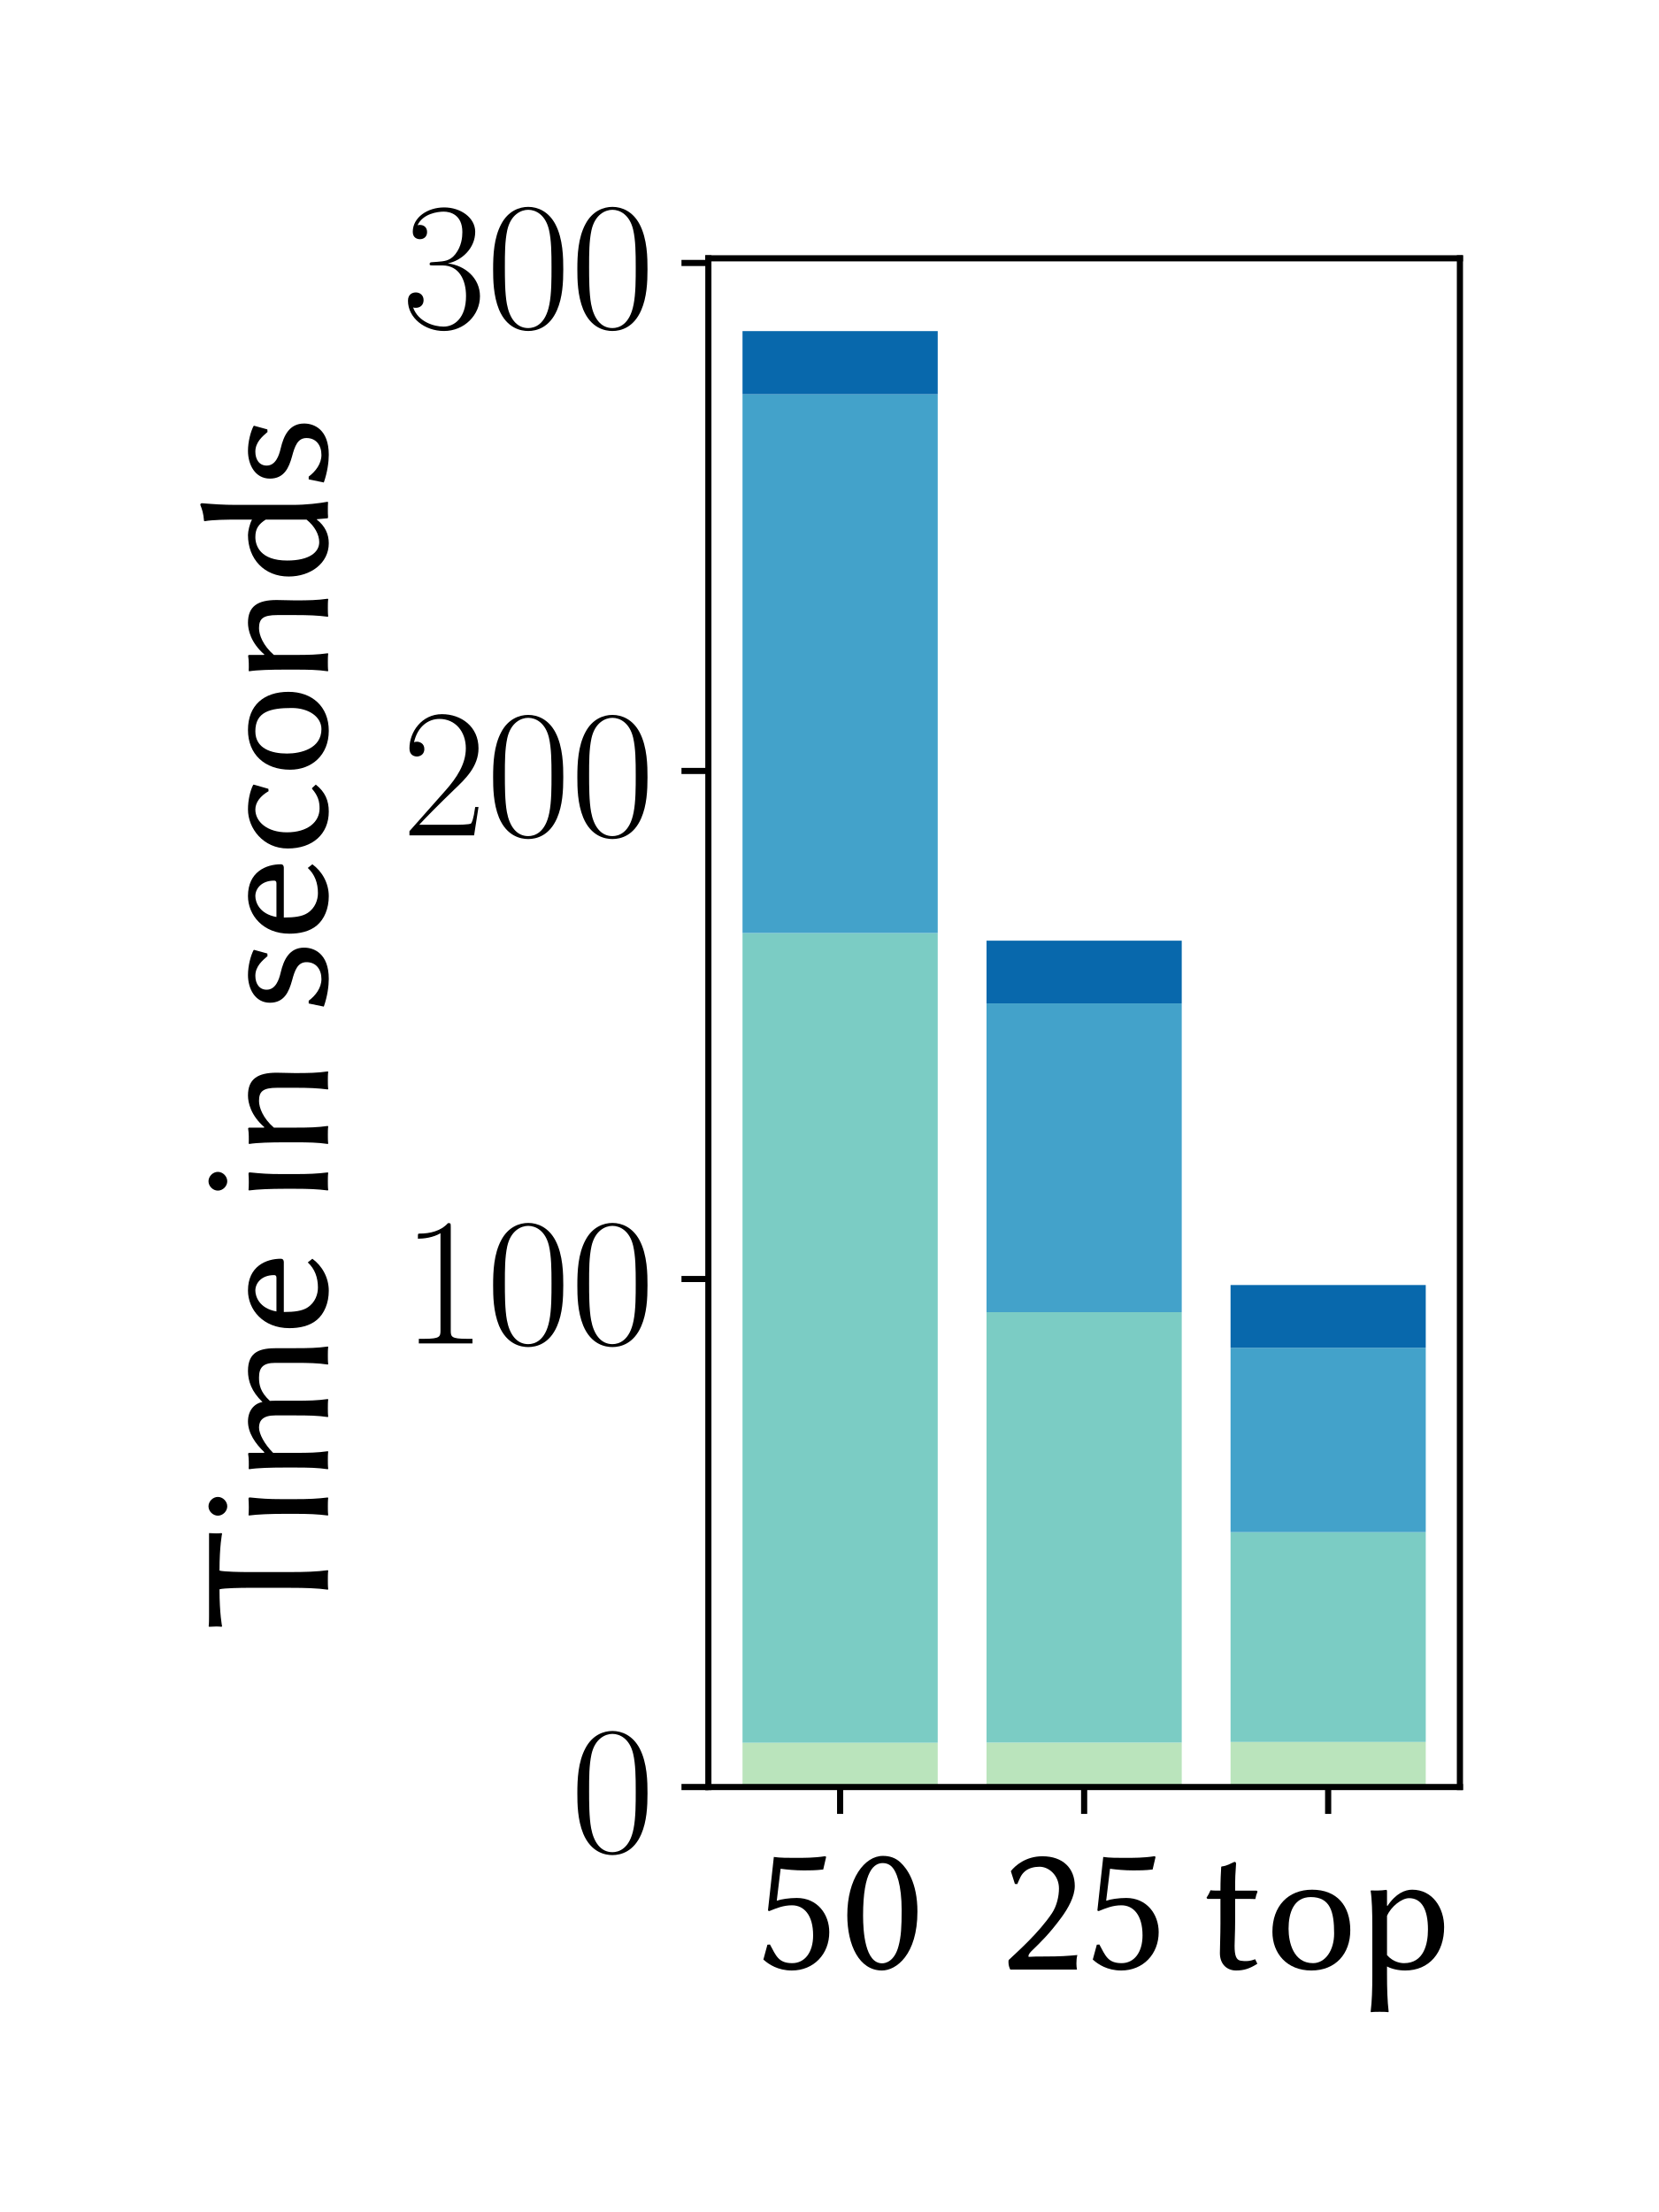
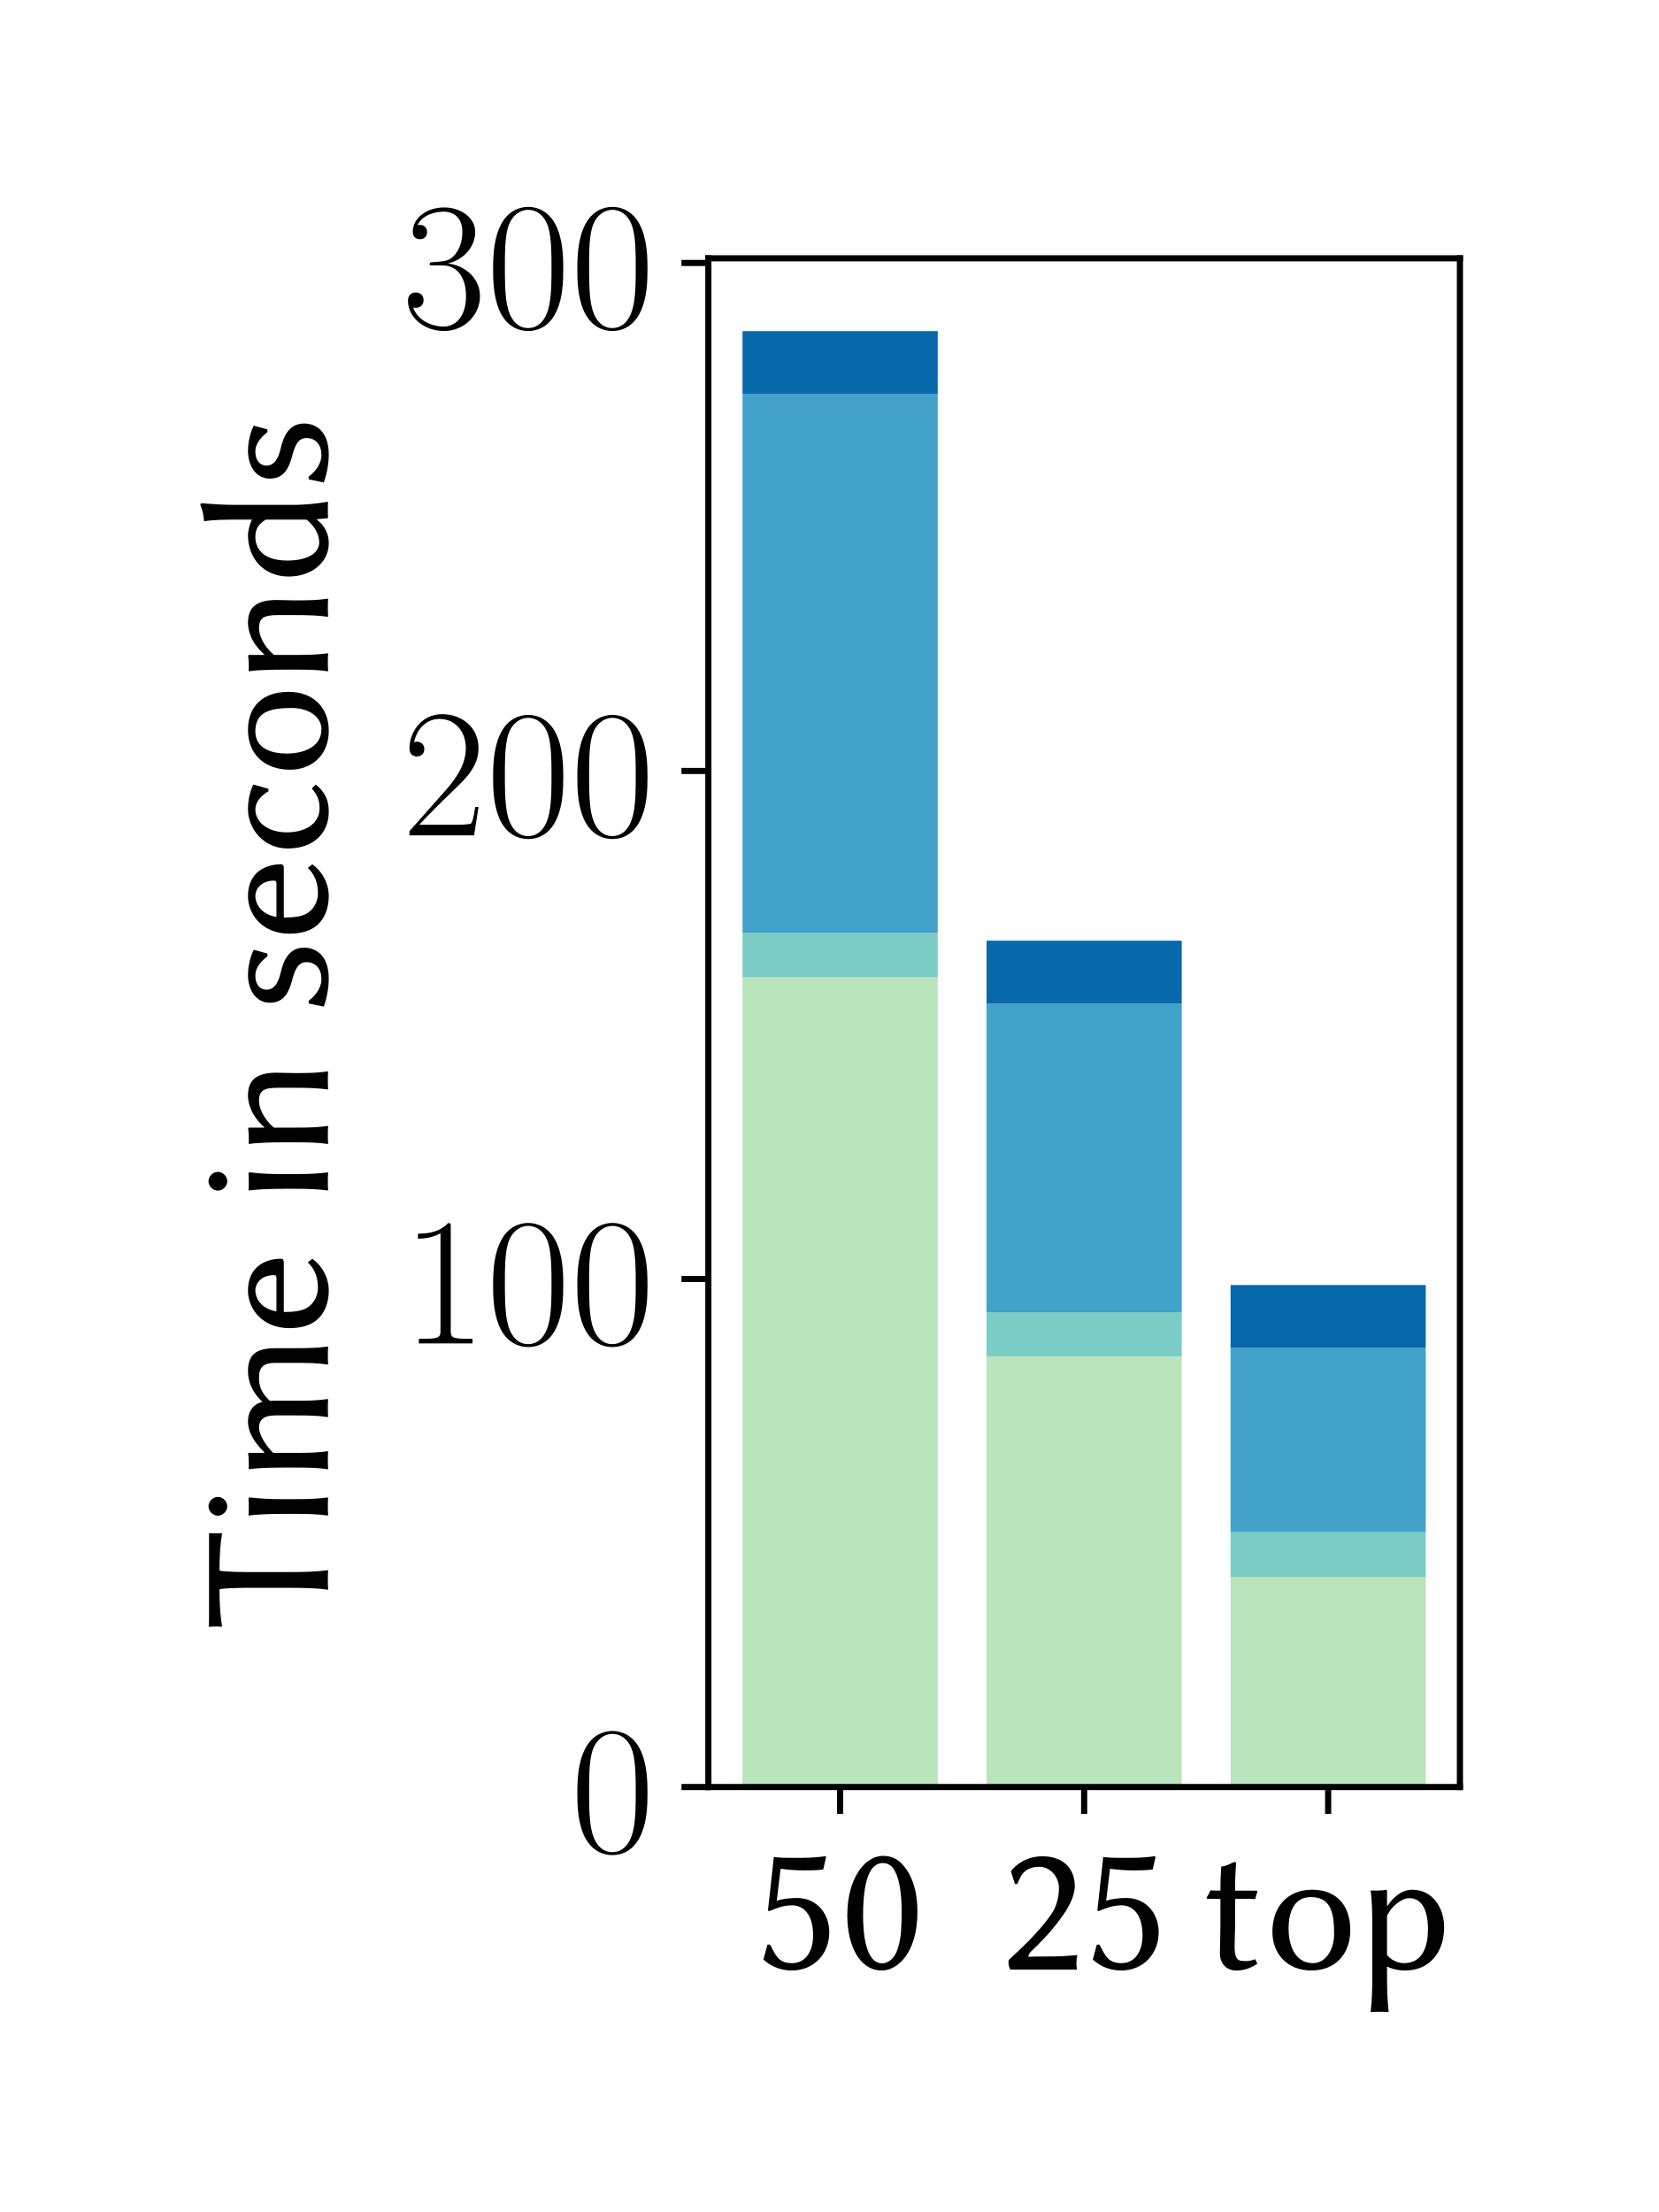
<svg xmlns="http://www.w3.org/2000/svg" xmlns:xlink="http://www.w3.org/1999/xlink" width="216pt" height="288pt" viewBox="0 0 216 288" version="1.1">
  <defs>
    <style type="text/css">*{stroke-linejoin: round; stroke-linecap: butt}</style>
  </defs>
  <g id="figure_1">
    <g id="patch_1">
      <path d="M 0 288  L 216 288  L 216 0  L 0 0  z " style="fill: #ffffff" />
    </g>
    <g id="axes_1">
      <g id="patch_2">
        <path d="M 92.227 232.67  L 190.08 232.67  L 190.08 33.631  L 92.227 33.631  z " style="fill: #ffffff" />
      </g>
      <g id="patch_3">
-         <path d="M 96.675 232.67  L 122.091 232.67  L 122.091 226.901  L 96.675 226.901  z " clip-path="url(#p2f49895e25)" style="fill: #bae4bc" />
+         <path d="M 96.675 232.67  L 122.091 232.67  L 122.091 127.248  L 96.675 127.248  z " clip-path="url(#p8e96141f39)" style="fill: #bae4bc" />
      </g>
      <g id="patch_4">
-         <path d="M 128.445 232.67  L 153.862 232.67  L 153.862 226.881  L 128.445 226.881  z " clip-path="url(#p2f49895e25)" style="fill: #bae4bc" />
+         <path d="M 128.445 232.67  L 153.862 232.67  L 153.862 176.63  L 128.445 176.63  z " clip-path="url(#p8e96141f39)" style="fill: #bae4bc" />
      </g>
      <g id="patch_5">
-         <path d="M 160.216 232.67  L 185.632 232.67  L 185.632 226.803  L 160.216 226.803  z " clip-path="url(#p2f49895e25)" style="fill: #bae4bc" />
+         <path d="M 160.216 232.67  L 185.632 232.67  L 185.632 205.352  L 160.216 205.352  z " clip-path="url(#p8e96141f39)" style="fill: #bae4bc" />
      </g>
      <g id="patch_6">
-         <path d="M 96.675 226.901  L 122.091 226.901  L 122.091 121.479  L 96.675 121.479  z " clip-path="url(#p2f49895e25)" style="fill: #7bccc4" />
+         <path d="M 96.675 127.248  L 122.091 127.248  L 122.091 121.479  L 96.675 121.479  z " clip-path="url(#p8e96141f39)" style="fill: #7bccc4" />
      </g>
      <g id="patch_7">
-         <path d="M 128.445 226.881  L 153.862 226.881  L 153.862 170.841  L 128.445 170.841  z " clip-path="url(#p2f49895e25)" style="fill: #7bccc4" />
+         <path d="M 128.445 176.63  L 153.862 176.63  L 153.862 170.841  L 128.445 170.841  z " clip-path="url(#p8e96141f39)" style="fill: #7bccc4" />
      </g>
      <g id="patch_8">
-         <path d="M 160.216 226.803  L 185.632 226.803  L 185.632 199.486  L 160.216 199.486  z " clip-path="url(#p2f49895e25)" style="fill: #7bccc4" />
+         <path d="M 160.216 205.352  L 185.632 205.352  L 185.632 199.486  L 160.216 199.486  z " clip-path="url(#p8e96141f39)" style="fill: #7bccc4" />
      </g>
      <g id="patch_9">
-         <path d="M 96.675 121.479  L 122.091 121.479  L 122.091 51.328  L 96.675 51.328  z " clip-path="url(#p2f49895e25)" style="fill: #43a2ca" />
+         <path d="M 96.675 121.479  L 122.091 121.479  L 122.091 51.328  L 96.675 51.328  z " clip-path="url(#p8e96141f39)" style="fill: #43a2ca" />
      </g>
      <g id="patch_10">
-         <path d="M 128.445 170.841  L 153.862 170.841  L 153.862 130.642  L 128.445 130.642  z " clip-path="url(#p2f49895e25)" style="fill: #43a2ca" />
+         <path d="M 128.445 170.841  L 153.862 170.841  L 153.862 130.642  L 128.445 130.642  z " clip-path="url(#p8e96141f39)" style="fill: #43a2ca" />
      </g>
      <g id="patch_11">
-         <path d="M 160.216 199.486  L 185.632 199.486  L 185.632 175.476  L 160.216 175.476  z " clip-path="url(#p2f49895e25)" style="fill: #43a2ca" />
+         <path d="M 160.216 199.486  L 185.632 199.486  L 185.632 175.476  L 160.216 175.476  z " clip-path="url(#p8e96141f39)" style="fill: #43a2ca" />
      </g>
      <g id="patch_12">
-         <path d="M 96.675 51.328  L 122.091 51.328  L 122.091 43.109  L 96.675 43.109  z " clip-path="url(#p2f49895e25)" style="fill: #0868ac" />
+         <path d="M 96.675 51.328  L 122.091 51.328  L 122.091 43.109  L 96.675 43.109  z " clip-path="url(#p8e96141f39)" style="fill: #0868ac" />
      </g>
      <g id="patch_13">
-         <path d="M 128.445 130.642  L 153.862 130.642  L 153.862 122.474  L 128.445 122.474  z " clip-path="url(#p2f49895e25)" style="fill: #0868ac" />
+         <path d="M 128.445 130.642  L 153.862 130.642  L 153.862 122.474  L 128.445 122.474  z " clip-path="url(#p8e96141f39)" style="fill: #0868ac" />
      </g>
      <g id="patch_14">
-         <path d="M 160.216 175.476  L 185.632 175.476  L 185.632 167.309  L 160.216 167.309  z " clip-path="url(#p2f49895e25)" style="fill: #0868ac" />
+         <path d="M 160.216 175.476  L 185.632 175.476  L 185.632 167.309  L 160.216 167.309  z " clip-path="url(#p8e96141f39)" style="fill: #0868ac" />
      </g>
      <g id="matplotlib.axis_1">
        <g id="xtick_1">
          <g id="line2d_1">
            <defs>
-               <path id="m1830f97d66" d="M 0 0  L 0 3.5  " style="stroke: #000000; stroke-width: 0.8" />
+               <path id="m4339521398" d="M 0 0  L 0 3.5  " style="stroke: #000000; stroke-width: 0.8" />
            </defs>
            <g>
-               <use xlink:href="#m1830f97d66" x="109.383" y="232.67" style="stroke: #000000; stroke-width: 0.8" />
+               <use xlink:href="#m4339521398" x="109.383" y="232.67" style="stroke: #000000; stroke-width: 0.8" />
            </g>
          </g>
          <g id="text_1">
            <g transform="translate(98.26483 256.4372) scale(0.24 -0.24)">
              <defs>
                <path id="LinBiolinumT-35" d="M 1293 -32  C 2054 -32 2598 538 2598 1303  C 2598 1932 2182 2496 1466 2496  C 1203 2496 909 2451 768 2400  L 902 3514  C 1139 3482 1414 3456 1715 3456  C 1907 3456 2125 3456 2387 3488  L 2490 3931  L 2445 3950  C 2080 3893 1734 3893 1395 3893  C 1158 3893 883 3893 666 3925  L 461 2057  L 506 2038  C 762 2142 998 2240 1299 2240  C 1715 2240 2035 1901 2035 1193  C 2035 595 1741 224 1306 224  C 826 224 742 484 531 874  L 442 867  L 301 348  L 326 329  C 486 187 806 -32 1293 -32  z " transform="scale(0.015625)" />
                <path id="LinBiolinumT-30" d="M 1491 3712  C 1600 3712 1702 3674 1773 3609  C 1971 3442 2144 2939 2144 2075  C 2144 1482 2125 1147 2035 817  C 1894 282 1581 218 1466 218  C 870 218 800 1321 800 1882  C 800 3474 1197 3712 1491 3712  z M 1459 -32  C 1952 -32 2694 515 2694 2023  C 2694 3028 2330 3524 2099 3737  C 1926 3898 1722 3962 1491 3962  C 851 3962 250 3163 250 1895  C 250 851 666 -32 1459 -32  z " transform="scale(0.015625)" />
              </defs>
              <use xlink:href="#LinBiolinumT-35" transform="scale(0.996264)" />
              <use xlink:href="#LinBiolinumT-30" transform="translate(46.32629 0) scale(0.996264)" />
            </g>
          </g>
        </g>
        <g id="xtick_2">
          <g id="line2d_2">
            <g>
-               <use xlink:href="#m1830f97d66" x="141.154" y="232.67" style="stroke: #000000; stroke-width: 0.8" />
+               <use xlink:href="#m4339521398" x="141.154" y="232.67" style="stroke: #000000; stroke-width: 0.8" />
            </g>
          </g>
          <g id="text_2">
            <g transform="translate(130.0352 256.4372) scale(0.24 -0.24)">
              <defs>
                <path id="LinBiolinumT-32" d="M 1421 3584  C 1754 3584 2099 3276 2099 2826  C 2099 2557 2022 2216 1856 1966  C 1395 1278 666 636 346 333  C 339 308 339 282 339 250  C 339 154 371 58 403 0  C 877 0 1146 0 1613 0  C 2074 0 2266 0 2726 0  C 2714 63 2707 139 2707 210  C 2707 310 2714 412 2739 507  C 2374 475 2182 456 1568 456  C 1344 456 1216 456 1043 443  C 1037 456 1037 462 1037 475  C 1037 533 1101 604 1146 649  C 1459 952 1760 1240 2182 1813  C 2419 2135 2650 2547 2650 2914  C 2650 3525 2240 3949 1523 3949  C 941 3949 570 3622 422 3430  L 563 2985  L 646 2979  C 736 3172 768 3307 928 3436  C 1056 3539 1242 3584 1421 3584  z " transform="scale(0.015625)" />
              </defs>
              <use xlink:href="#LinBiolinumT-32" transform="scale(0.996264)" />
              <use xlink:href="#LinBiolinumT-35" transform="translate(46.32629 0) scale(0.996264)" />
            </g>
          </g>
        </g>
        <g id="xtick_3">
          <g id="line2d_3">
            <g>
-               <use xlink:href="#m1830f97d66" x="172.924" y="232.67" style="stroke: #000000; stroke-width: 0.8" />
+               <use xlink:href="#m4339521398" x="172.924" y="232.67" style="stroke: #000000; stroke-width: 0.8" />
            </g>
          </g>
          <g id="text_3">
            <g transform="translate(156.6291 256.4372) scale(0.24 -0.24)">
              <defs>
                <path id="LinBiolinumT-74" d="M 608 2752  C 480 2752 339 2752 262 2765  C 218 2663 186 2599 122 2502  L 154 2464  C 262 2464 461 2464 608 2464  L 608 1599  C 608 1219 589 764 589 575  C 589 164 858 -32 1152 -32  C 1421 -32 1626 31 1894 203  L 1818 361  C 1619 285 1472 285 1312 310  C 1158 335 1101 487 1101 828  C 1101 1018 1120 1289 1120 1668  L 1120 2464  L 1363 2464  C 1517 2464 1741 2464 1824 2458  C 1843 2561 1862 2624 1901 2720  L 1869 2752  C 1754 2752 1568 2752 1421 2752  L 1120 2752  C 1120 3233 1126 3317 1152 3689  C 1152 3734 1133 3753 1094 3753  C 934 3689 858 3618 646 3593  L 634 3573  C 621 3349 608 3124 608 2752  z " transform="scale(0.015625)" />
                <path id="LinBiolinumT-6f" d="M 243 1316  C 243 563 749 -32 1600 -32  C 2445 -32 2957 551 2957 1373  C 2957 2226 2490 2784 1626 2784  C 787 2784 243 2207 243 1316  z M 1581 2527  C 2259 2527 2394 2015 2394 1260  C 2394 668 2086 224 1658 224  C 979 224 806 942 806 1423  C 806 1966 979 2527 1581 2527  z " transform="scale(0.015625)" />
                <path id="LinBiolinumT-70" d="M 1037 1871  C 1178 2202 1555 2489 1805 2489  C 2240 2489 2464 2102 2464 1397  C 2464 885 2317 224 1632 224  C 1530 224 1261 249 1037 505  L 1037 1871  z M 1037 2235  L 1037 2716  C 1037 2765 1030 2778 998 2778  C 858 2752 627 2752 480 2759  L 467 2739  C 512 2466 525 1982 525 1505  L 525 -193  C 525 -664 512 -1123 467 -1466  L 480 -1485  C 557 -1472 704 -1472 781 -1472  C 858 -1472 1005 -1472 1082 -1485  L 1094 -1466  C 1050 -1098 1037 -659 1037 -175  L 1037 109  C 1203 19 1440 -32 1670 -32  C 2515 -32 3027 595 3027 1480  C 3027 2144 2630 2784 1914 2784  C 1664 2784 1344 2657 1050 2214  L 1037 2235  z " transform="scale(0.015625)" />
              </defs>
              <use xlink:href="#LinBiolinumT-74" transform="scale(0.996264)" />
              <use xlink:href="#LinBiolinumT-6f" transform="translate(33.87299 0) scale(0.996264)" />
              <use xlink:href="#LinBiolinumT-70" transform="translate(83.68619 0) scale(0.996264)" />
            </g>
          </g>
        </g>
      </g>
      <g id="matplotlib.axis_2">
        <g id="ytick_1">
          <g id="line2d_4">
            <defs>
-               <path id="m45c6eae677" d="M 0 0  L -3.5 0  " style="stroke: #000000; stroke-width: 0.8" />
+               <path id="mc1d9856cd3" d="M 0 0  L -3.5 0  " style="stroke: #000000; stroke-width: 0.8" />
            </defs>
            <g>
-               <use xlink:href="#m45c6eae677" x="92.227" y="232.67" style="stroke: #000000; stroke-width: 0.8" />
+               <use xlink:href="#mc1d9856cd3" x="92.227" y="232.67" style="stroke: #000000; stroke-width: 0.8" />
            </g>
          </g>
          <g id="text_4">
            <g transform="translate(74.26139 241.0536) scale(0.24 -0.24)">
              <defs>
                <path id="CMR17-30" d="M 2688 2025  C 2688 2416 2682 3080 2413 3591  C 2176 4039 1798 4198 1466 4198  C 1158 4198 768 4058 525 3597  C 269 3118 243 2524 243 2025  C 243 1661 250 1106 448 619  C 723 -39 1216 -128 1466 -128  C 1760 -128 2208 -7 2470 600  C 2662 1042 2688 1559 2688 2025  z M 1466 -26  C 1056 -26 813 325 723 812  C 653 1188 653 1738 653 2096  C 653 2588 653 2997 736 3387  C 858 3929 1216 4096 1466 4096  C 1728 4096 2067 3923 2189 3400  C 2272 3036 2278 2607 2278 2096  C 2278 1680 2278 1169 2202 792  C 2067 95 1690 -26 1466 -26  z " transform="scale(0.015625)" />
              </defs>
              <use xlink:href="#CMR17-30" transform="scale(0.996264)" />
            </g>
          </g>
        </g>
        <g id="ytick_2">
          <g id="line2d_5">
            <g>
-               <use xlink:href="#m45c6eae677" x="92.227" y="166.525" style="stroke: #000000; stroke-width: 0.8" />
+               <use xlink:href="#mc1d9856cd3" x="92.227" y="166.525" style="stroke: #000000; stroke-width: 0.8" />
            </g>
          </g>
          <g id="text_5">
            <g transform="translate(52.32997 174.9085) scale(0.24 -0.24)">
              <defs>
                <path id="CMR17-31" d="M 1702 4058  C 1702 4192 1696 4192 1606 4192  C 1357 3916 979 3827 621 3827  C 602 3827 570 3827 563 3808  C 557 3795 557 3782 557 3648  C 755 3648 1088 3686 1344 3839  L 1344 461  C 1344 236 1331 160 781 160  L 589 160  L 589 0  C 896 0 1216 0 1523 0  C 1830 0 2150 0 2458 0  L 2458 160  L 2266 160  C 1715 160 1702 230 1702 458  L 1702 4058  z " transform="scale(0.015625)" />
              </defs>
              <use xlink:href="#CMR17-31" transform="scale(0.996264)" />
              <use xlink:href="#CMR17-30" transform="translate(45.69048 0) scale(0.996264)" />
              <use xlink:href="#CMR17-30" transform="translate(91.38095 0) scale(0.996264)" />
            </g>
          </g>
        </g>
        <g id="ytick_3">
          <g id="line2d_6">
            <g>
-               <use xlink:href="#m45c6eae677" x="92.227" y="100.38" style="stroke: #000000; stroke-width: 0.8" />
+               <use xlink:href="#mc1d9856cd3" x="92.227" y="100.38" style="stroke: #000000; stroke-width: 0.8" />
            </g>
          </g>
          <g id="text_6">
            <g transform="translate(52.32997 108.7634) scale(0.24 -0.24)">
              <defs>
                <path id="CMR17-32" d="M 2669 989  L 2554 989  C 2490 536 2438 459 2413 420  C 2381 369 1920 369 1830 369  L 602 369  C 832 619 1280 1072 1824 1597  C 2214 1967 2669 2402 2669 3035  C 2669 3790 2067 4224 1395 4224  C 691 4224 262 3604 262 3030  C 262 2780 448 2748 525 2748  C 589 2748 781 2787 781 3010  C 781 3207 614 3264 525 3264  C 486 3264 448 3258 422 3245  C 544 3790 915 4058 1306 4058  C 1862 4058 2227 3617 2227 3035  C 2227 2479 1901 2000 1536 1584  L 262 146  L 262 0  L 2515 0  L 2669 989  z " transform="scale(0.015625)" />
              </defs>
              <use xlink:href="#CMR17-32" transform="scale(0.996264)" />
              <use xlink:href="#CMR17-30" transform="translate(45.69048 0) scale(0.996264)" />
              <use xlink:href="#CMR17-30" transform="translate(91.38095 0) scale(0.996264)" />
            </g>
          </g>
        </g>
        <g id="ytick_4">
          <g id="line2d_7">
            <g>
-               <use xlink:href="#m45c6eae677" x="92.227" y="34.235" style="stroke: #000000; stroke-width: 0.8" />
+               <use xlink:href="#mc1d9856cd3" x="92.227" y="34.235" style="stroke: #000000; stroke-width: 0.8" />
            </g>
          </g>
          <g id="text_7">
            <g transform="translate(52.32997 42.61826) scale(0.24 -0.24)">
              <defs>
                <path id="CMR17-33" d="M 1414 2157  C 1984 2157 2234 1662 2234 1090  C 2234 320 1824 25 1453 25  C 1114 25 563 194 390 693  C 422 680 454 680 486 680  C 640 680 755 782 755 948  C 755 1133 614 1216 486 1216  C 378 1216 211 1165 211 926  C 211 335 787 -128 1466 -128  C 2176 -128 2720 430 2720 1085  C 2720 1707 2208 2157 1600 2227  C 2086 2328 2554 2756 2554 3329  C 2554 3820 2048 4179 1472 4179  C 890 4179 378 3829 378 3329  C 378 3110 544 3072 627 3072  C 762 3072 877 3155 877 3321  C 877 3486 762 3569 627 3569  C 602 3569 570 3569 544 3557  C 730 3959 1235 4032 1459 4032  C 1683 4032 2106 3925 2106 3320  C 2106 3143 2080 2828 1862 2550  C 1670 2304 1453 2304 1242 2284  C 1210 2284 1062 2269 1037 2269  C 992 2263 966 2257 966 2208  C 966 2163 973 2157 1101 2157  L 1414 2157  z " transform="scale(0.015625)" />
              </defs>
              <use xlink:href="#CMR17-33" transform="scale(0.996264)" />
              <use xlink:href="#CMR17-30" transform="translate(45.69048 0) scale(0.996264)" />
              <use xlink:href="#CMR17-30" transform="translate(91.38095 0) scale(0.996264)" />
            </g>
          </g>
        </g>
        <g id="text_8">
          <g transform="translate(42.68713 212.1624) rotate(-90) scale(0.24 -0.24)">
            <defs>
              <path id="LinBiolinumT-54" d="M 1453 2854  L 1453 1286  C 1453 806 1440 351 1389 6  L 1402 -13  C 1478 0 1651 0 1728 0  C 1805 0 1978 0 2054 -13  L 2067 6  C 2016 371 2003 806 2003 1286  L 2003 2854  C 2003 2963 2010 3622 2054 3776  C 2912 3776 3347 3686 3347 3686  L 3360 3712  C 3347 3809 3347 3958 3360 4141  L 3347 4141  C 3245 4141 3098 4141 2963 4141  L 493 4141  C 358 4141 211 4141 109 4154  L 96 4135  C 109 3955 109 3808 96 3712  L 109 3686  C 109 3686 544 3776 1402 3776  C 1446 3622 1453 2963 1453 2854  z " transform="scale(0.015625)" />
              <path id="LinBiolinumT-69" d="M 512 3833  C 512 3660 666 3506 838 3506  C 1011 3506 1165 3660 1165 3833  C 1165 4006 1011 4160 838 4160  C 666 4160 512 4006 512 3833  z M 576 1506  L 576 1155  C 576 676 563 351 518 6  L 531 -13  C 608 0 755 0 832 0  C 909 0 1056 0 1133 -13  L 1146 6  C 1101 370 1088 670 1088 1155  L 1088 1609  C 1088 2088 1107 2318 1146 2707  C 1146 2759 1139 2765 1088 2765  C 941 2752 666 2752 531 2765  L 518 2745  C 557 2471 576 1985 576 1506  z " transform="scale(0.015625)" />
              <path id="LinBiolinumT-6d" d="M 1037 2231  L 1037 2717  C 1037 2765 1030 2778 998 2778  C 858 2752 627 2752 480 2759  L 467 2739  C 512 2466 525 1981 525 1503  L 525 1152  C 525 675 518 350 467 6  L 480 -13  C 557 0 704 0 781 0  C 858 0 1005 0 1082 -13  L 1094 6  C 1043 366 1037 662 1037 1142  L 1037 1907  C 1338 2209 1696 2399 1920 2399  C 2163 2399 2342 2260 2342 1837  L 2342 1142  C 2342 668 2336 347 2285 6  L 2298 -13  C 2374 0 2522 0 2598 0  C 2675 0 2822 0 2899 -13  L 2912 6  C 2861 366 2854 662 2854 1142  L 2854 1780  C 2854 1868 2854 1944 2848 2020  C 3155 2355 3411 2399 3661 2399  C 4006 2399 4173 2260 4173 1837  L 4173 1142  C 4173 668 4166 347 4115 6  L 4128 -13  C 4205 0 4352 0 4429 0  C 4506 0 4653 0 4730 -13  L 4742 6  C 4691 367 4685 664 4685 1144  L 4685 1778  C 4685 2341 4582 2784 3891 2784  C 3546 2784 3174 2662 2810 2279  C 2752 2586 2490 2784 2131 2784  C 1734 2784 1357 2529 1056 2210  L 1037 2231  z " transform="scale(0.015625)" />
              <path id="LinBiolinumT-65" d="M 800 1792  C 909 2399 1331 2527 1530 2527  C 1786 2527 2067 2311 2067 1874  C 2067 1821 2042 1792 1978 1792  L 800 1792  z M 2509 700  C 2285 456 1984 346 1632 346  C 1414 346 1114 431 934 715  C 819 895 781 1160 781 1535  L 2522 1535  C 2592 1535 2637 1572 2637 1638  C 2637 2147 2374 2784 1530 2784  C 870 2784 218 2263 218 1341  C 218 984 294 633 506 382  C 723 124 1094 -32 1523 -32  C 1984 -32 2394 205 2637 540  L 2509 700  z " transform="scale(0.015625)" />
              <path id="LinBiolinumT-6e" d="M 2944 1144  C 2944 1348 2957 1581 2957 1784  C 2957 2442 2739 2784 2163 2784  C 1920 2784 1466 2688 1056 2210  L 1043 2231  L 1043 2717  C 1043 2765 1037 2778 1005 2778  C 864 2752 634 2752 486 2759  L 474 2739  C 518 2466 531 1981 531 1503  L 531 1152  C 531 675 525 350 474 6  L 486 -13  C 563 0 710 0 787 0  C 864 0 1011 0 1088 -13  L 1101 6  C 1050 366 1043 662 1043 1142  L 1043 1881  C 1370 2260 1741 2399 1971 2399  C 2298 2399 2432 2273 2432 1761  L 2432 1142  C 2432 668 2419 347 2374 6  L 2387 -13  C 2464 0 2611 0 2688 0  C 2765 0 2912 0 2989 -13  L 3002 6  C 2950 367 2944 664 2944 1144  z " transform="scale(0.015625)" />
              <path id="LinBiolinumT-73" d="M 320 668  L 211 141  C 576 13 934 -32 1178 -32  C 2061 -32 2266 481 2266 826  C 2266 1338 1850 1539 1395 1645  C 1152 1701 800 1820 800 2133  C 800 2389 1011 2527 1286 2527  C 1619 2527 1824 2271 1971 2103  L 2061 2109  L 2189 2572  L 2176 2591  C 1990 2687 1638 2784 1312 2784  C 838 2784 346 2539 346 2020  C 346 1520 730 1357 1114 1250  C 1485 1151 1760 1050 1760 744  C 1760 412 1510 224 1171 224  C 864 224 595 428 416 668  L 320 668  z " transform="scale(0.015625)" />
              <path id="LinBiolinumT-63" d="M 1600 2527  C 1850 2527 2074 2352 2240 2066  L 2323 2073  L 2470 2585  L 2458 2604  C 2259 2707 1926 2784 1606 2784  C 941 2784 243 2250 243 1398  C 243 526 749 -32 1530 -32  C 1914 -32 2214 95 2470 420  L 2349 551  L 2323 551  C 2080 339 1875 289 1638 289  C 1171 289 806 700 806 1429  C 806 2116 1178 2527 1600 2527  z " transform="scale(0.015625)" />
              <path id="LinBiolinumT-64" d="M 2310 744  C 2080 457 1786 301 1523 301  C 1178 301 883 638 883 1417  C 883 2352 1395 2527 1702 2527  C 2003 2527 2157 2402 2310 2165  L 2310 744  z M 2310 384  L 2323 384  L 2355 12  C 2355 -1 2374 -7 2413 -7  C 2496 0 2541 0 2637 0  C 2714 0 2835 0 2918 -7  L 2931 12  C 2880 285 2822 754 2822 1230  L 2822 3187  C 2822 3656 2848 3986 2880 4381  C 2880 4425 2861 4445 2822 4445  C 2662 4381 2528 4336 2266 4316  L 2253 4297  C 2304 4021 2310 3547 2310 3060  L 2310 2643  C 2163 2726 1901 2784 1773 2784  C 941 2784 326 2219 326 1366  C 326 595 794 -32 1485 -32  C 1792 -32 2080 89 2310 384  z " transform="scale(0.015625)" />
            </defs>
            <use xlink:href="#LinBiolinumT-54" transform="scale(0.996264)" />
            <use xlink:href="#LinBiolinumT-69" transform="translate(53.79824 0) scale(0.996264)" />
            <use xlink:href="#LinBiolinumT-6d" transform="translate(79.70112 0) scale(0.996264)" />
            <use xlink:href="#LinBiolinumT-65" transform="translate(160.0996 0) scale(0.996264)" />
            <use xlink:href="#LinBiolinumT-69" transform="translate(230.137 0) scale(0.996264)" />
            <use xlink:href="#LinBiolinumT-6e" transform="translate(256.0399 0) scale(0.996264)" />
            <use xlink:href="#LinBiolinumT-73" transform="translate(334.6451 0) scale(0.996264)" />
            <use xlink:href="#LinBiolinumT-65" transform="translate(374.0971 0) scale(0.996264)" />
            <use xlink:href="#LinBiolinumT-63" transform="translate(419.9253 0) scale(0.996264)" />
            <use xlink:href="#LinBiolinumT-6f" transform="translate(462.665 0) scale(0.996264)" />
            <use xlink:href="#LinBiolinumT-6e" transform="translate(512.4782 0) scale(0.996264)" />
            <use xlink:href="#LinBiolinumT-64" transform="translate(566.1767 0) scale(0.996264)" />
            <use xlink:href="#LinBiolinumT-73" transform="translate(618.9787 0) scale(0.996264)" />
          </g>
        </g>
      </g>
      <g id="patch_15">
        <path d="M 92.227 232.67  L 92.227 33.631  " style="fill: none; stroke: #000000; stroke-width: 0.8; stroke-linejoin: miter; stroke-linecap: square" />
      </g>
      <g id="patch_16">
        <path d="M 190.08 232.67  L 190.08 33.631  " style="fill: none; stroke: #000000; stroke-width: 0.8; stroke-linejoin: miter; stroke-linecap: square" />
      </g>
      <g id="patch_17">
        <path d="M 92.227 232.67  L 190.08 232.67  " style="fill: none; stroke: #000000; stroke-width: 0.8; stroke-linejoin: miter; stroke-linecap: square" />
      </g>
      <g id="patch_18">
        <path d="M 92.227 33.631  L 190.08 33.631  " style="fill: none; stroke: #000000; stroke-width: 0.8; stroke-linejoin: miter; stroke-linecap: square" />
      </g>
    </g>
  </g>
  <defs>
-     <clipPath id="p2f49895e25">
+     <clipPath id="p8e96141f39">
      <rect x="92.227" y="33.631" width="97.853" height="199.039" />
    </clipPath>
  </defs>
</svg>
